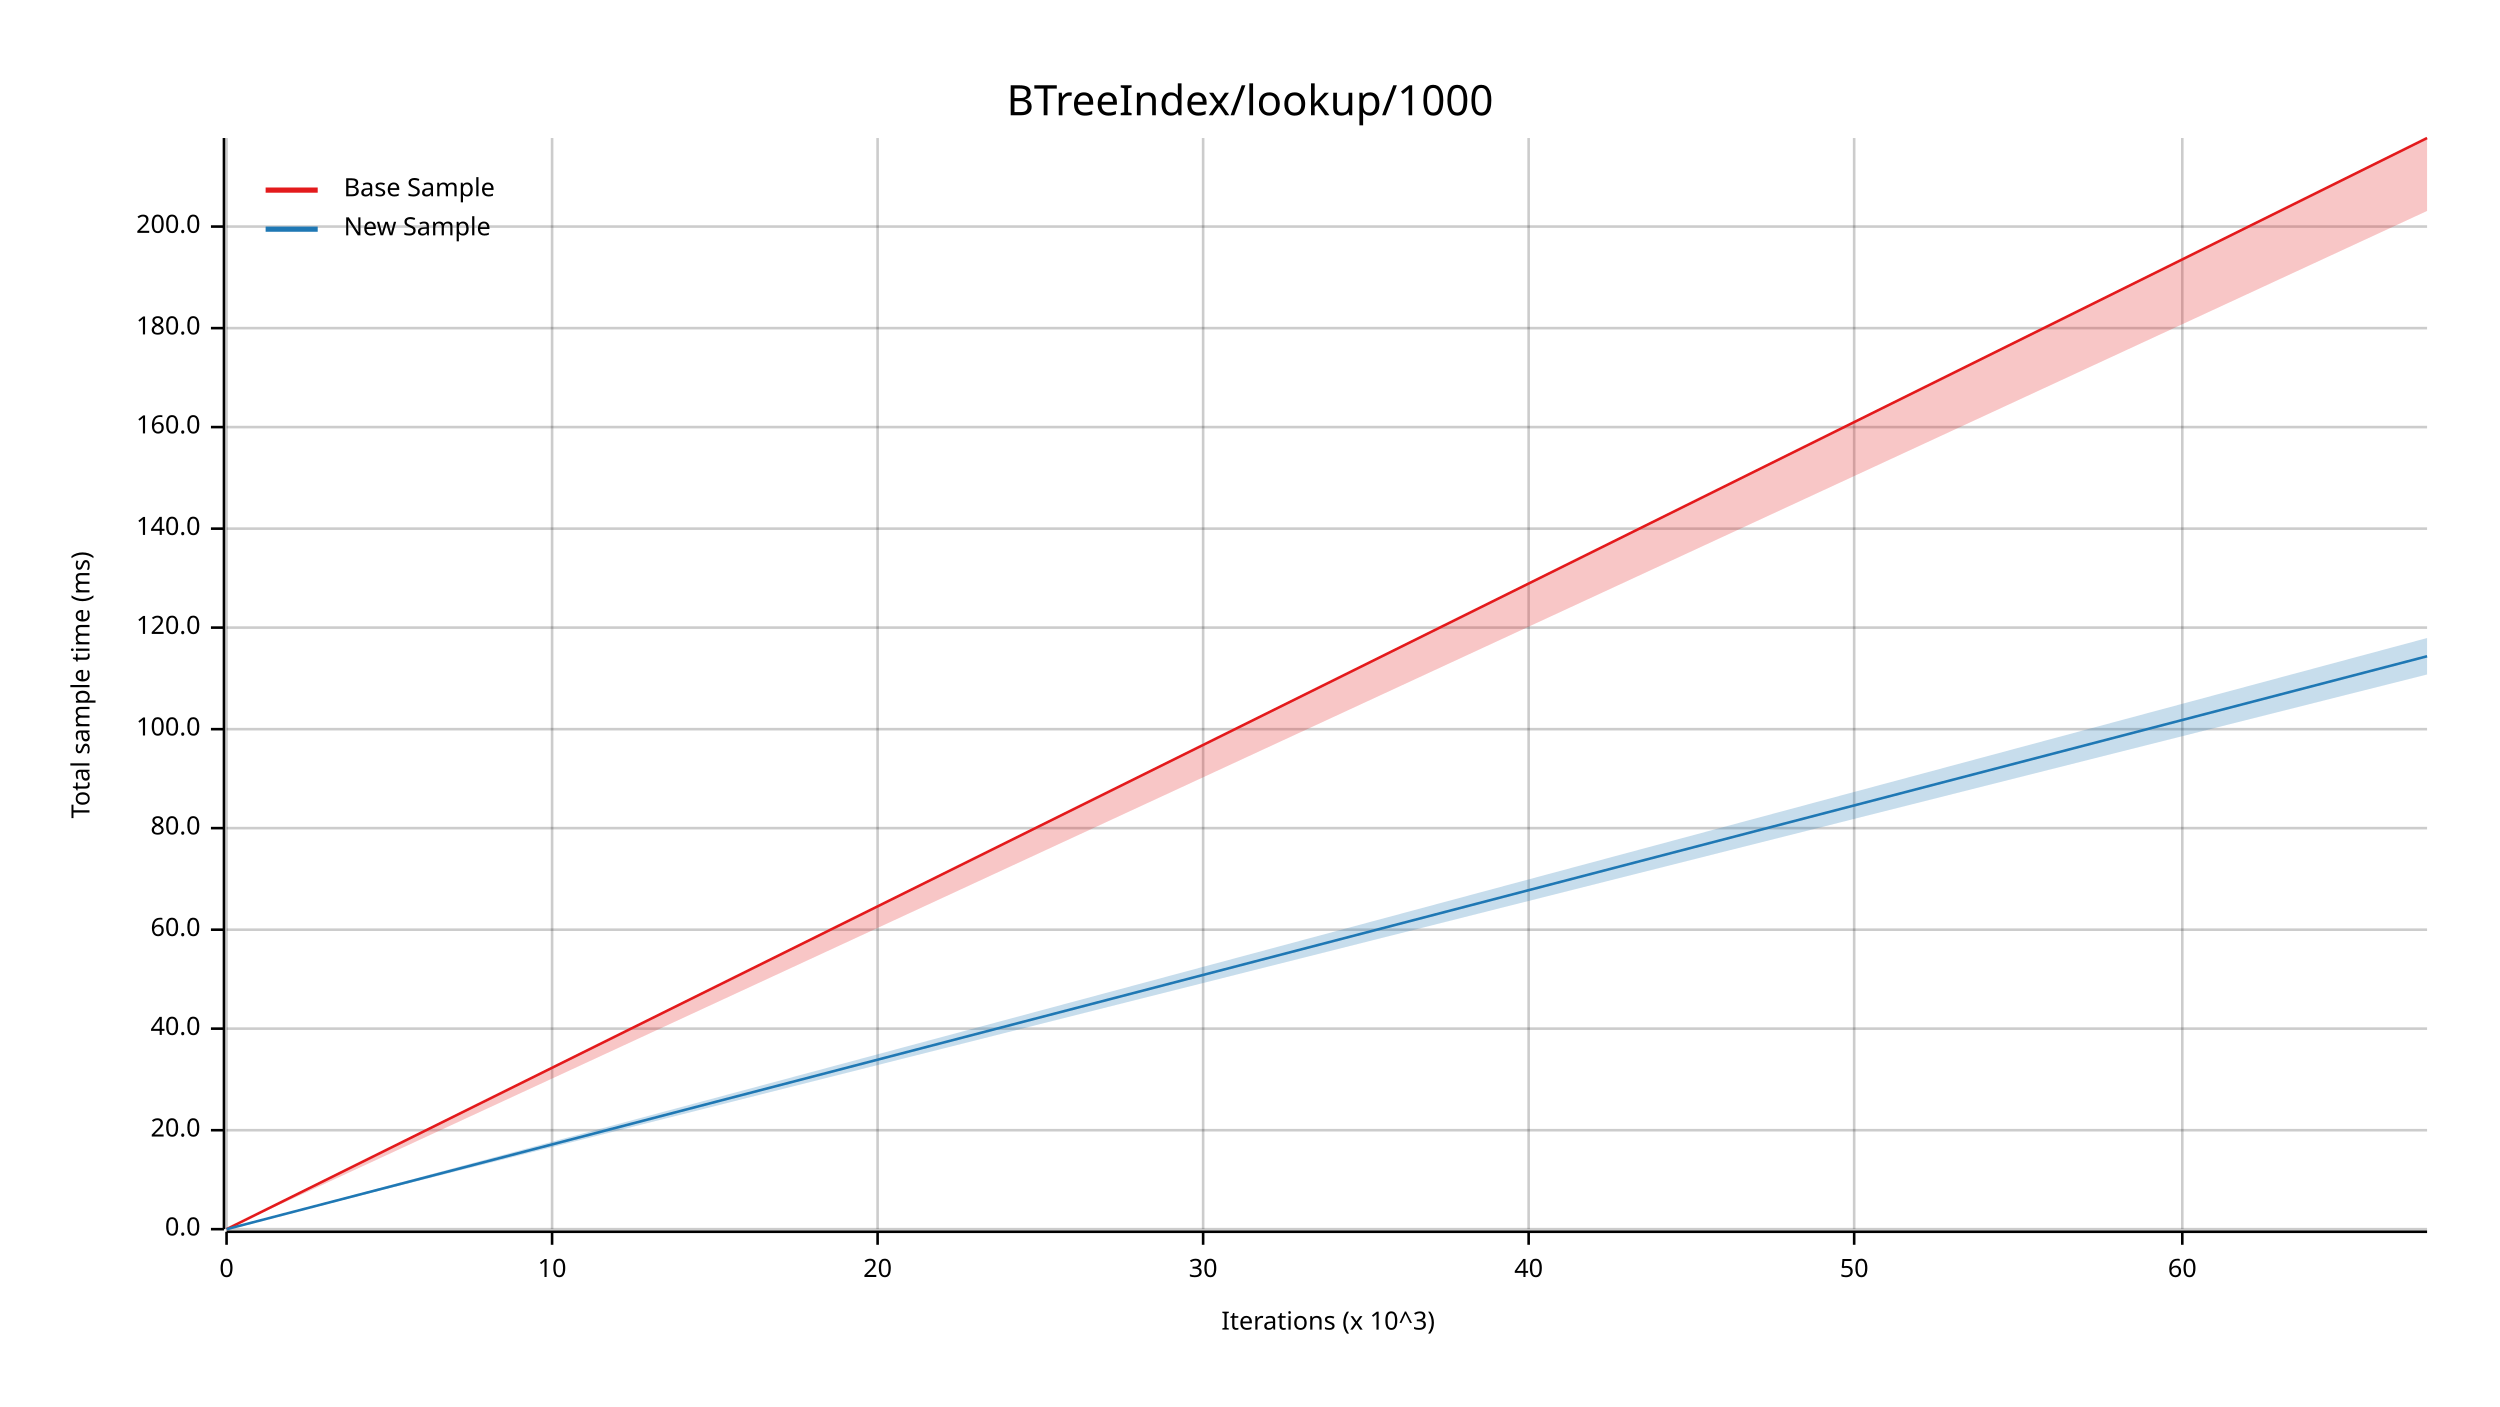
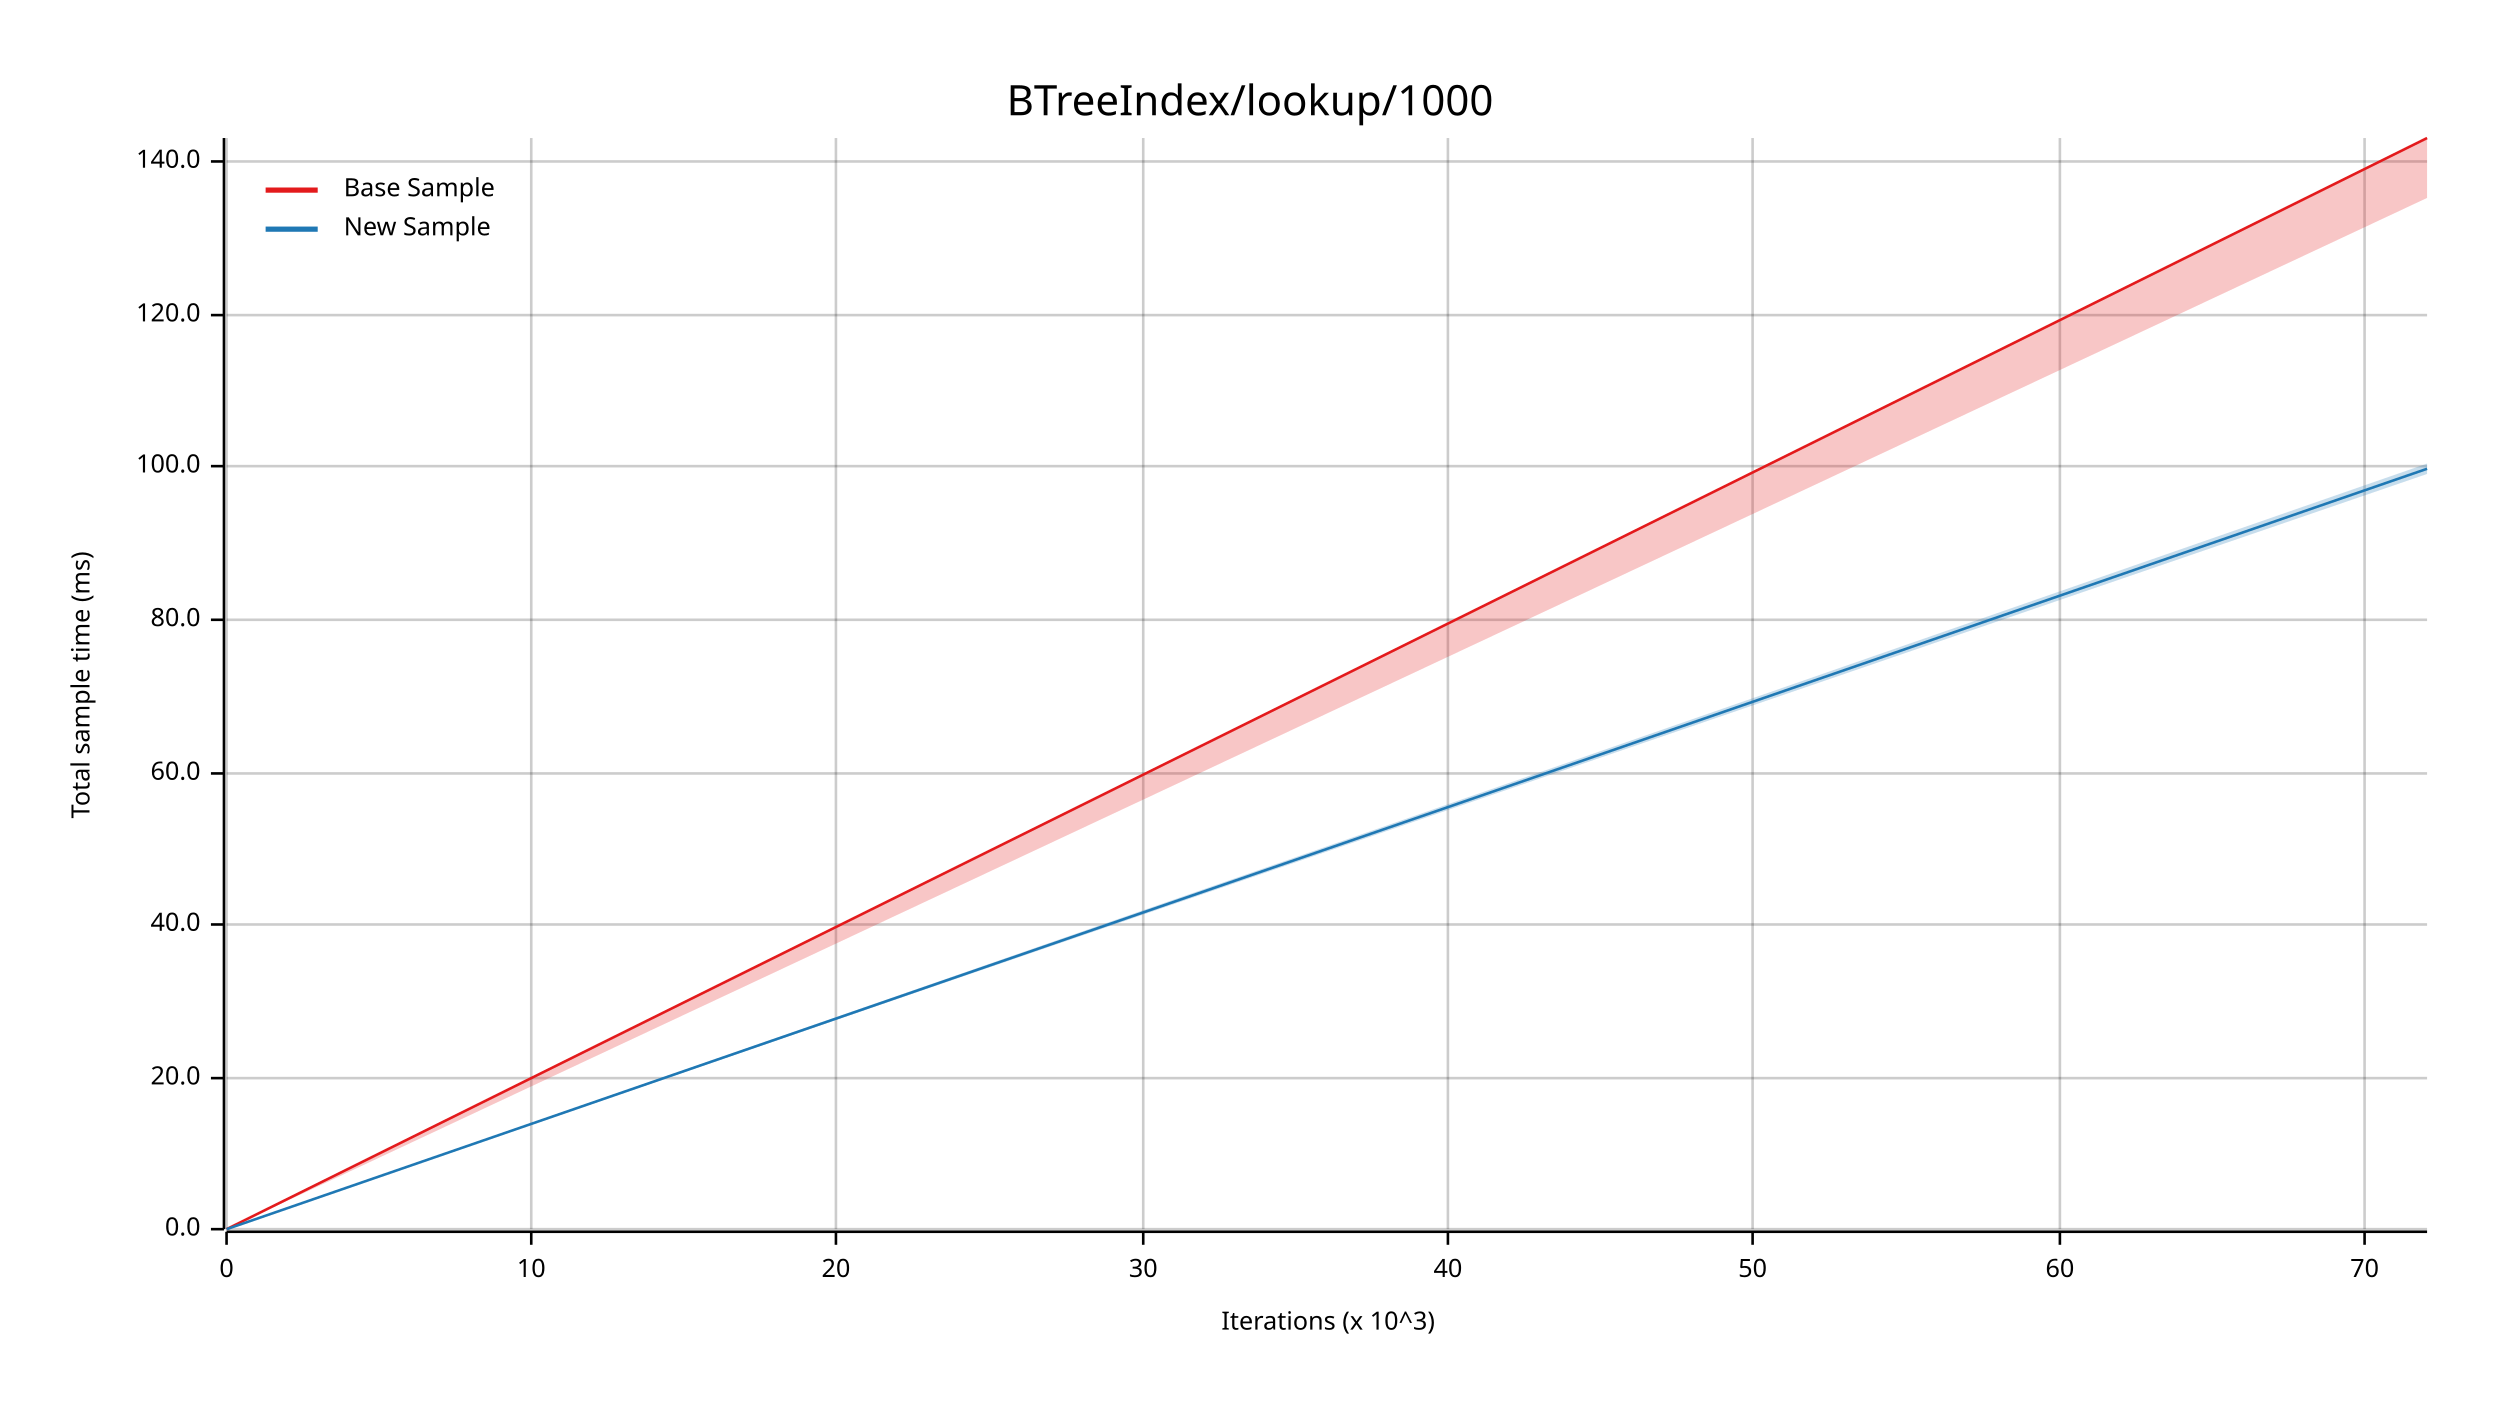
<svg xmlns="http://www.w3.org/2000/svg" width="960" height="540" viewBox="0 0 960 540">
  <text x="480" y="32" dy="0.76em" text-anchor="middle" font-family="sans-serif" font-size="16.129" opacity="1" fill="#000000">
BTreeIndex/lookup/1000
</text>
  <text x="27" y="263" dy="0.76em" text-anchor="middle" font-family="sans-serif" font-size="9.677" opacity="1" fill="#000000" transform="rotate(270, 27, 263)">
Total sample time (ms)
</text>
  <text x="510" y="513" dy="-0.5ex" text-anchor="middle" font-family="sans-serif" font-size="9.677" opacity="1" fill="#000000">
Iterations (x 10^3)
</text>
  <line opacity="0.2" stroke="#000000" stroke-width="1" x1="87" y1="472" x2="87" y2="53" />
-   <line opacity="0.2" stroke="#000000" stroke-width="1" x1="212" y1="472" x2="212" y2="53" />
-   <line opacity="0.2" stroke="#000000" stroke-width="1" x1="337" y1="472" x2="337" y2="53" />
-   <line opacity="0.2" stroke="#000000" stroke-width="1" x1="462" y1="472" x2="462" y2="53" />
-   <line opacity="0.2" stroke="#000000" stroke-width="1" x1="587" y1="472" x2="587" y2="53" />
-   <line opacity="0.2" stroke="#000000" stroke-width="1" x1="712" y1="472" x2="712" y2="53" />
-   <line opacity="0.2" stroke="#000000" stroke-width="1" x1="838" y1="472" x2="838" y2="53" />
+   <line opacity="0.2" stroke="#000000" stroke-width="1" x1="204" y1="472" x2="204" y2="53" />
+   <line opacity="0.2" stroke="#000000" stroke-width="1" x1="321" y1="472" x2="321" y2="53" />
+   <line opacity="0.2" stroke="#000000" stroke-width="1" x1="439" y1="472" x2="439" y2="53" />
+   <line opacity="0.2" stroke="#000000" stroke-width="1" x1="556" y1="472" x2="556" y2="53" />
+   <line opacity="0.2" stroke="#000000" stroke-width="1" x1="673" y1="472" x2="673" y2="53" />
+   <line opacity="0.2" stroke="#000000" stroke-width="1" x1="791" y1="472" x2="791" y2="53" />
+   <line opacity="0.2" stroke="#000000" stroke-width="1" x1="908" y1="472" x2="908" y2="53" />
  <line opacity="0.2" stroke="#000000" stroke-width="1" x1="87" y1="472" x2="932" y2="472" />
-   <line opacity="0.2" stroke="#000000" stroke-width="1" x1="87" y1="434" x2="932" y2="434" />
-   <line opacity="0.2" stroke="#000000" stroke-width="1" x1="87" y1="395" x2="932" y2="395" />
-   <line opacity="0.2" stroke="#000000" stroke-width="1" x1="87" y1="357" x2="932" y2="357" />
-   <line opacity="0.2" stroke="#000000" stroke-width="1" x1="87" y1="318" x2="932" y2="318" />
-   <line opacity="0.2" stroke="#000000" stroke-width="1" x1="87" y1="280" x2="932" y2="280" />
-   <line opacity="0.2" stroke="#000000" stroke-width="1" x1="87" y1="241" x2="932" y2="241" />
-   <line opacity="0.2" stroke="#000000" stroke-width="1" x1="87" y1="203" x2="932" y2="203" />
-   <line opacity="0.2" stroke="#000000" stroke-width="1" x1="87" y1="164" x2="932" y2="164" />
-   <line opacity="0.2" stroke="#000000" stroke-width="1" x1="87" y1="126" x2="932" y2="126" />
-   <line opacity="0.2" stroke="#000000" stroke-width="1" x1="87" y1="87" x2="932" y2="87" />
+   <line opacity="0.2" stroke="#000000" stroke-width="1" x1="87" y1="414" x2="932" y2="414" />
+   <line opacity="0.2" stroke="#000000" stroke-width="1" x1="87" y1="355" x2="932" y2="355" />
+   <line opacity="0.2" stroke="#000000" stroke-width="1" x1="87" y1="297" x2="932" y2="297" />
+   <line opacity="0.2" stroke="#000000" stroke-width="1" x1="87" y1="238" x2="932" y2="238" />
+   <line opacity="0.2" stroke="#000000" stroke-width="1" x1="87" y1="179" x2="932" y2="179" />
+   <line opacity="0.2" stroke="#000000" stroke-width="1" x1="87" y1="121" x2="932" y2="121" />
+   <line opacity="0.2" stroke="#000000" stroke-width="1" x1="87" y1="62" x2="932" y2="62" />
  <polyline fill="none" opacity="1" stroke="#000000" stroke-width="1" points="86,53 86,472 " />
  <text x="77" y="472" dy="0.5ex" text-anchor="end" font-family="sans-serif" font-size="9.677" opacity="1" fill="#000000">
0.0
</text>
  <polyline fill="none" opacity="1" stroke="#000000" stroke-width="1" points="81,472 86,472 " />
-   <text x="77" y="434" dy="0.5ex" text-anchor="end" font-family="sans-serif" font-size="9.677" opacity="1" fill="#000000">
+   <text x="77" y="414" dy="0.5ex" text-anchor="end" font-family="sans-serif" font-size="9.677" opacity="1" fill="#000000">
20.0
</text>
-   <polyline fill="none" opacity="1" stroke="#000000" stroke-width="1" points="81,434 86,434 " />
-   <text x="77" y="395" dy="0.5ex" text-anchor="end" font-family="sans-serif" font-size="9.677" opacity="1" fill="#000000">
+   <polyline fill="none" opacity="1" stroke="#000000" stroke-width="1" points="81,414 86,414 " />
+   <text x="77" y="355" dy="0.5ex" text-anchor="end" font-family="sans-serif" font-size="9.677" opacity="1" fill="#000000">
40.0
</text>
-   <polyline fill="none" opacity="1" stroke="#000000" stroke-width="1" points="81,395 86,395 " />
-   <text x="77" y="357" dy="0.5ex" text-anchor="end" font-family="sans-serif" font-size="9.677" opacity="1" fill="#000000">
+   <polyline fill="none" opacity="1" stroke="#000000" stroke-width="1" points="81,355 86,355 " />
+   <text x="77" y="297" dy="0.5ex" text-anchor="end" font-family="sans-serif" font-size="9.677" opacity="1" fill="#000000">
60.0
</text>
-   <polyline fill="none" opacity="1" stroke="#000000" stroke-width="1" points="81,357 86,357 " />
-   <text x="77" y="318" dy="0.5ex" text-anchor="end" font-family="sans-serif" font-size="9.677" opacity="1" fill="#000000">
+   <polyline fill="none" opacity="1" stroke="#000000" stroke-width="1" points="81,297 86,297 " />
+   <text x="77" y="238" dy="0.5ex" text-anchor="end" font-family="sans-serif" font-size="9.677" opacity="1" fill="#000000">
80.0
</text>
-   <polyline fill="none" opacity="1" stroke="#000000" stroke-width="1" points="81,318 86,318 " />
-   <text x="77" y="280" dy="0.5ex" text-anchor="end" font-family="sans-serif" font-size="9.677" opacity="1" fill="#000000">
+   <polyline fill="none" opacity="1" stroke="#000000" stroke-width="1" points="81,238 86,238 " />
+   <text x="77" y="179" dy="0.5ex" text-anchor="end" font-family="sans-serif" font-size="9.677" opacity="1" fill="#000000">
100.0
</text>
-   <polyline fill="none" opacity="1" stroke="#000000" stroke-width="1" points="81,280 86,280 " />
-   <text x="77" y="241" dy="0.5ex" text-anchor="end" font-family="sans-serif" font-size="9.677" opacity="1" fill="#000000">
+   <polyline fill="none" opacity="1" stroke="#000000" stroke-width="1" points="81,179 86,179 " />
+   <text x="77" y="121" dy="0.5ex" text-anchor="end" font-family="sans-serif" font-size="9.677" opacity="1" fill="#000000">
120.0
</text>
-   <polyline fill="none" opacity="1" stroke="#000000" stroke-width="1" points="81,241 86,241 " />
-   <text x="77" y="203" dy="0.5ex" text-anchor="end" font-family="sans-serif" font-size="9.677" opacity="1" fill="#000000">
+   <polyline fill="none" opacity="1" stroke="#000000" stroke-width="1" points="81,121 86,121 " />
+   <text x="77" y="62" dy="0.5ex" text-anchor="end" font-family="sans-serif" font-size="9.677" opacity="1" fill="#000000">
140.0
</text>
-   <polyline fill="none" opacity="1" stroke="#000000" stroke-width="1" points="81,203 86,203 " />
-   <text x="77" y="164" dy="0.5ex" text-anchor="end" font-family="sans-serif" font-size="9.677" opacity="1" fill="#000000">
- 160.0
- </text>
-   <polyline fill="none" opacity="1" stroke="#000000" stroke-width="1" points="81,164 86,164 " />
-   <text x="77" y="126" dy="0.5ex" text-anchor="end" font-family="sans-serif" font-size="9.677" opacity="1" fill="#000000">
- 180.0
- </text>
-   <polyline fill="none" opacity="1" stroke="#000000" stroke-width="1" points="81,126 86,126 " />
-   <text x="77" y="87" dy="0.5ex" text-anchor="end" font-family="sans-serif" font-size="9.677" opacity="1" fill="#000000">
- 200.0
- </text>
-   <polyline fill="none" opacity="1" stroke="#000000" stroke-width="1" points="81,87 86,87 " />
+   <polyline fill="none" opacity="1" stroke="#000000" stroke-width="1" points="81,62 86,62 " />
  <polyline fill="none" opacity="1" stroke="#000000" stroke-width="1" points="87,473 932,473 " />
  <text x="87" y="483" dy="0.76em" text-anchor="middle" font-family="sans-serif" font-size="9.677" opacity="1" fill="#000000">
0
</text>
  <polyline fill="none" opacity="1" stroke="#000000" stroke-width="1" points="87,473 87,478 " />
-   <text x="212" y="483" dy="0.76em" text-anchor="middle" font-family="sans-serif" font-size="9.677" opacity="1" fill="#000000">
+   <text x="204" y="483" dy="0.76em" text-anchor="middle" font-family="sans-serif" font-size="9.677" opacity="1" fill="#000000">
10
</text>
-   <polyline fill="none" opacity="1" stroke="#000000" stroke-width="1" points="212,473 212,478 " />
-   <text x="337" y="483" dy="0.76em" text-anchor="middle" font-family="sans-serif" font-size="9.677" opacity="1" fill="#000000">
+   <polyline fill="none" opacity="1" stroke="#000000" stroke-width="1" points="204,473 204,478 " />
+   <text x="321" y="483" dy="0.76em" text-anchor="middle" font-family="sans-serif" font-size="9.677" opacity="1" fill="#000000">
20
</text>
-   <polyline fill="none" opacity="1" stroke="#000000" stroke-width="1" points="337,473 337,478 " />
-   <text x="462" y="483" dy="0.76em" text-anchor="middle" font-family="sans-serif" font-size="9.677" opacity="1" fill="#000000">
+   <polyline fill="none" opacity="1" stroke="#000000" stroke-width="1" points="321,473 321,478 " />
+   <text x="439" y="483" dy="0.76em" text-anchor="middle" font-family="sans-serif" font-size="9.677" opacity="1" fill="#000000">
30
</text>
-   <polyline fill="none" opacity="1" stroke="#000000" stroke-width="1" points="462,473 462,478 " />
-   <text x="587" y="483" dy="0.76em" text-anchor="middle" font-family="sans-serif" font-size="9.677" opacity="1" fill="#000000">
+   <polyline fill="none" opacity="1" stroke="#000000" stroke-width="1" points="439,473 439,478 " />
+   <text x="556" y="483" dy="0.76em" text-anchor="middle" font-family="sans-serif" font-size="9.677" opacity="1" fill="#000000">
40
</text>
-   <polyline fill="none" opacity="1" stroke="#000000" stroke-width="1" points="587,473 587,478 " />
-   <text x="712" y="483" dy="0.76em" text-anchor="middle" font-family="sans-serif" font-size="9.677" opacity="1" fill="#000000">
+   <polyline fill="none" opacity="1" stroke="#000000" stroke-width="1" points="556,473 556,478 " />
+   <text x="673" y="483" dy="0.76em" text-anchor="middle" font-family="sans-serif" font-size="9.677" opacity="1" fill="#000000">
50
</text>
-   <polyline fill="none" opacity="1" stroke="#000000" stroke-width="1" points="712,473 712,478 " />
-   <text x="838" y="483" dy="0.76em" text-anchor="middle" font-family="sans-serif" font-size="9.677" opacity="1" fill="#000000">
+   <polyline fill="none" opacity="1" stroke="#000000" stroke-width="1" points="673,473 673,478 " />
+   <text x="791" y="483" dy="0.76em" text-anchor="middle" font-family="sans-serif" font-size="9.677" opacity="1" fill="#000000">
60
</text>
-   <polyline fill="none" opacity="1" stroke="#000000" stroke-width="1" points="838,473 838,478 " />
+   <polyline fill="none" opacity="1" stroke="#000000" stroke-width="1" points="791,473 791,478 " />
+   <text x="908" y="483" dy="0.76em" text-anchor="middle" font-family="sans-serif" font-size="9.677" opacity="1" fill="#000000">
+ 70
+ </text>
+   <polyline fill="none" opacity="1" stroke="#000000" stroke-width="1" points="908,473 908,478 " />
  <polyline fill="none" opacity="1" stroke="#E31A1C" stroke-width="1" points="87,472 932,53 " />
-   <polygon opacity="0.25" fill="#E31A1C" points="87,472 932,81 932,53 " />
-   <polyline fill="none" opacity="1" stroke="#1F78B4" stroke-width="1" points="87,472 932,252 " />
-   <polygon opacity="0.25" fill="#1F78B4" points="87,472 932,259 932,245 " />
+   <polygon opacity="0.25" fill="#E31A1C" points="87,472 932,76 932,53 " />
+   <polyline fill="none" opacity="1" stroke="#1F78B4" stroke-width="1" points="87,472 932,180 " />
+   <polygon opacity="0.25" fill="#1F78B4" points="87,472 932,182 932,178 " />
  <text x="132" y="68" dy="0.76em" text-anchor="start" font-family="sans-serif" font-size="9.677" opacity="1" fill="#000000">
Base Sample
</text>
  <text x="132" y="83" dy="0.76em" text-anchor="start" font-family="sans-serif" font-size="9.677" opacity="1" fill="#000000">
New Sample
</text>
  <polyline fill="none" opacity="1" stroke="#E31A1C" stroke-width="2" points="102,73 122,73 " />
  <polyline fill="none" opacity="1" stroke="#1F78B4" stroke-width="2" points="102,88 122,88 " />
</svg>
